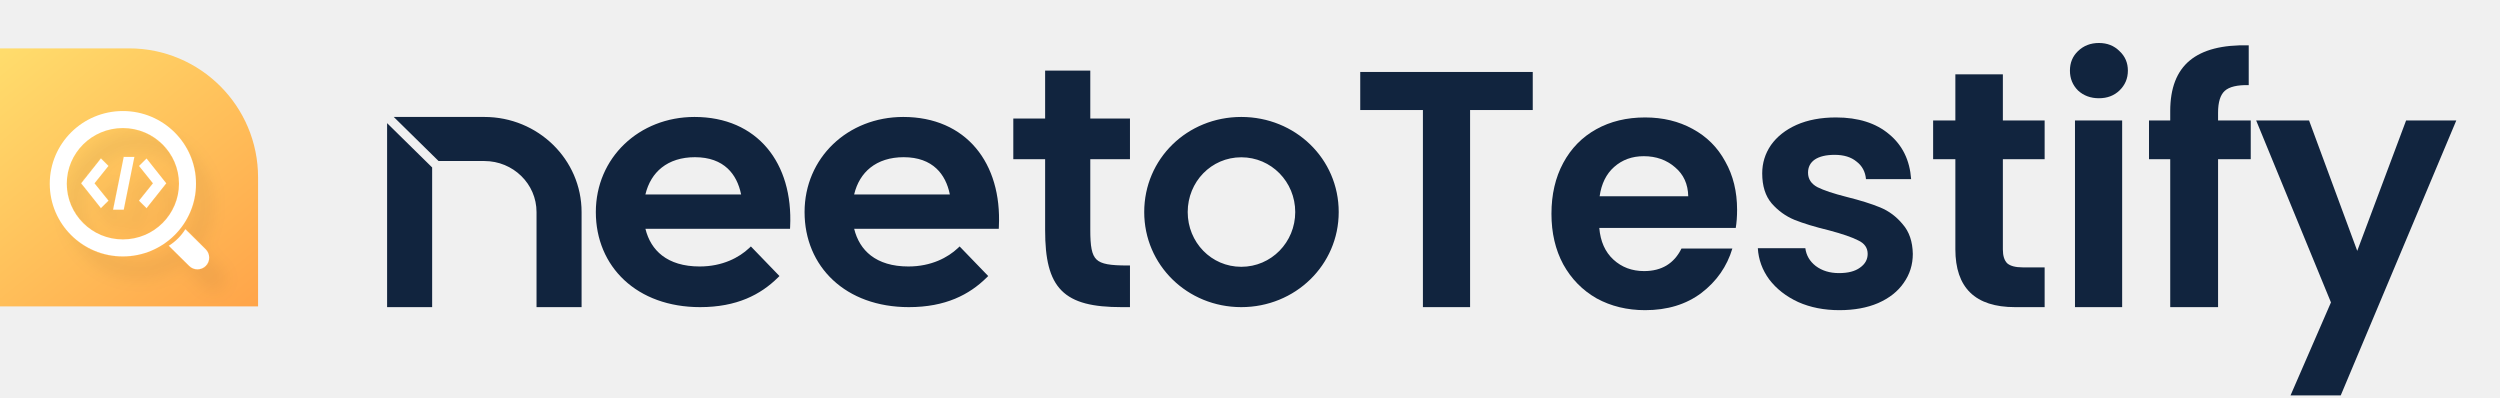
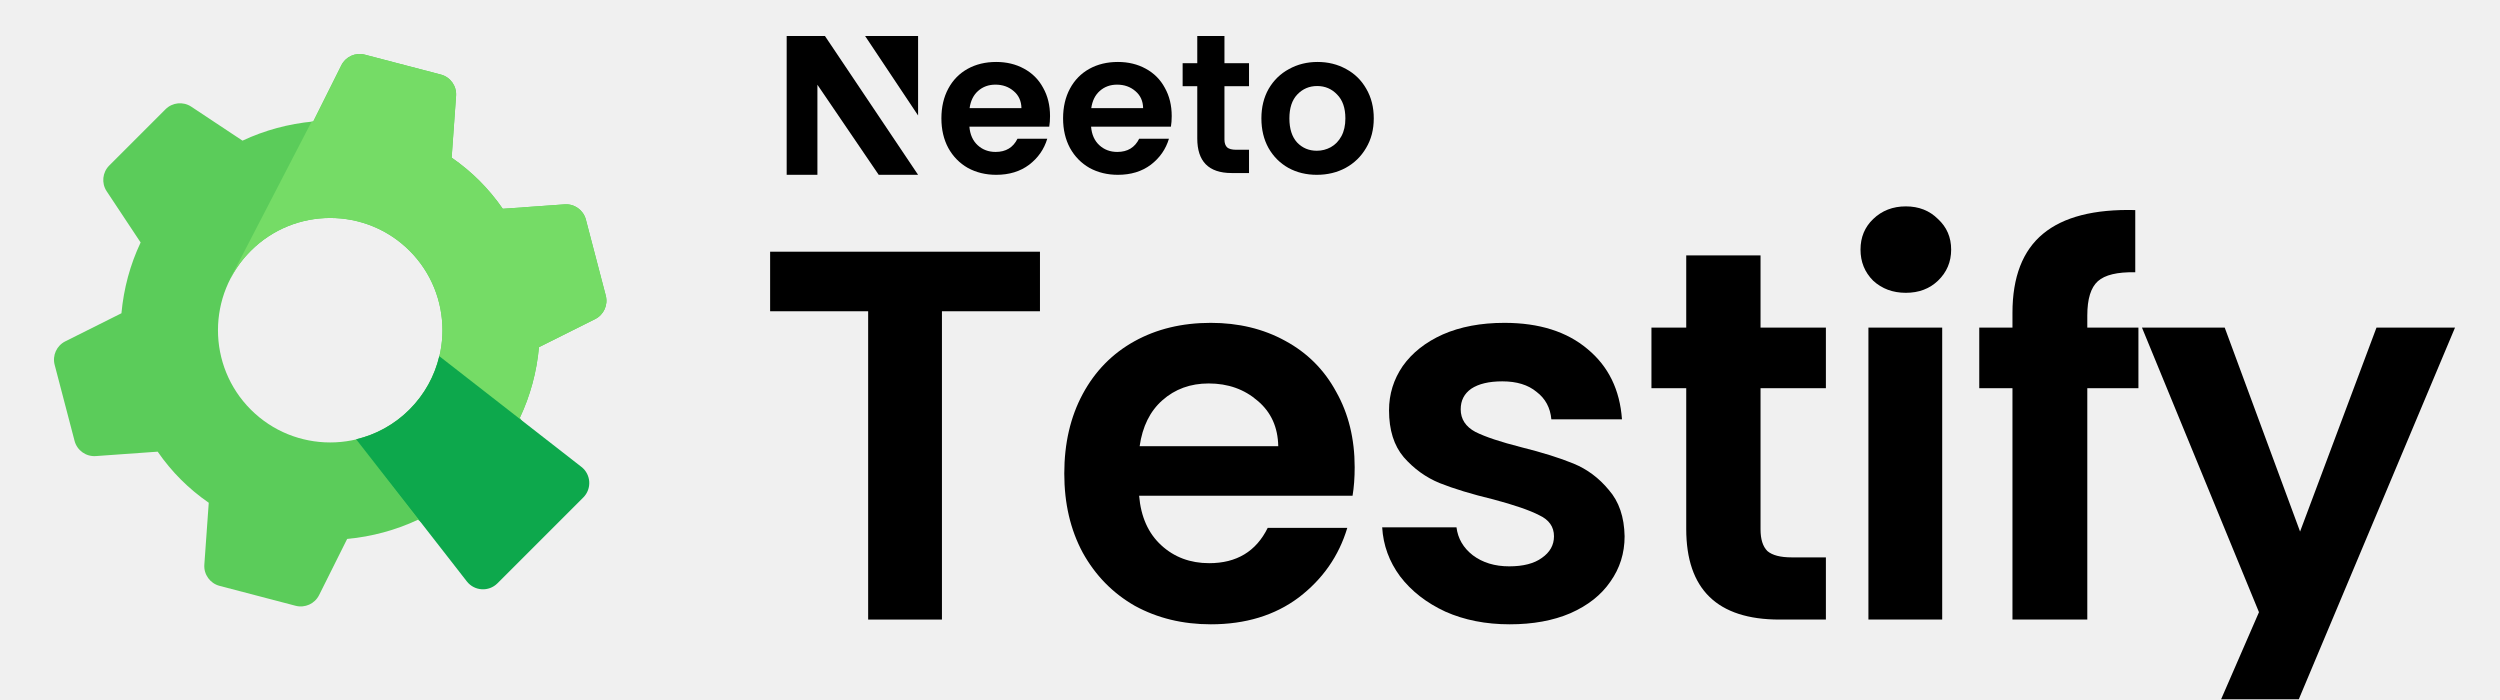
- <svg xmlns="http://www.w3.org/2000/svg" width="465" height="74" viewBox="0 0 465 74" fill="none">
-   <path d="M48 32.996C48 19.741 37.255 8.996 24 8.996H0V56.996H48V32.996Z" fill="url(#paint0_linear_3688_21527)" />
-   <g filter="url(#filter0_d_3688_21527)">
-     <path d="M38.259 46.368L34.479 42.633C34.098 43.245 33.645 43.819 33.121 44.341C32.593 44.87 32.013 45.328 31.394 45.712L35.196 49.468C36.048 50.311 37.419 50.304 38.267 49.458C38.27 49.454 38.273 49.451 38.276 49.448C39.127 48.597 39.115 47.214 38.259 46.368Z" fill="white" />
-     <path fill-rule="evenodd" clip-rule="evenodd" d="M22.855 44.531C28.636 44.531 33.291 39.876 33.291 34.173C33.291 28.47 28.636 23.815 22.855 23.815C17.073 23.815 12.418 28.47 12.418 34.173C12.418 39.876 17.073 44.531 22.855 44.531ZM22.855 47.693C30.365 47.693 36.454 41.64 36.454 34.173C36.454 26.706 30.365 20.652 22.855 20.652C15.344 20.652 9.255 26.706 9.255 34.173C9.255 41.64 15.344 47.693 22.855 47.693Z" fill="white" />
-     <path d="M27.258 29.48L25.859 30.868L28.45 34.094L25.859 37.324L27.258 38.712L30.921 34.094L27.258 29.48ZM20.17 30.864L18.77 29.477L15.107 34.094L18.77 38.708L20.17 37.32L17.578 34.094L20.17 30.864ZM21.038 38.996H23.014L24.991 29.192H23.014L21.038 38.996Z" fill="white" />
+ <svg xmlns="http://www.w3.org/2000/svg" width="547" height="153" viewBox="0 0 547 153" fill="none">
+   <path fill-rule="evenodd" clip-rule="evenodd" d="M104.926 39.575C103.089 37.739 101.044 36.031 98.825 34.497L99.792 20.961C99.945 18.812 98.545 16.858 96.461 16.313L79.823 11.959C77.776 11.423 75.633 12.394 74.687 14.287L68.543 26.581C63.157 27.082 57.876 28.511 53.061 30.775L41.851 23.341C40.076 22.165 37.719 22.401 36.214 23.907L23.907 36.214C22.401 37.719 22.165 40.076 23.341 41.85L30.77 53.056C28.472 57.915 27.072 63.107 26.571 68.542L14.286 74.687C12.394 75.633 11.423 77.775 11.959 79.822L16.313 96.461C16.859 98.545 18.812 99.945 20.961 99.791L34.498 98.825C36.031 101.044 37.739 103.089 39.575 104.925C41.412 106.762 43.457 108.469 45.675 110.003L44.709 123.54C44.556 125.689 45.956 127.642 48.04 128.187L64.678 132.542C66.725 133.077 68.867 132.106 69.814 130.213L75.958 117.92C81.344 117.419 86.625 115.989 91.44 113.726L102.65 121.159C104.424 122.336 106.782 122.099 108.287 120.594L120.594 108.287C122.099 106.782 122.336 104.424 121.16 102.65L113.731 91.444C116.024 86.59 117.429 81.393 117.93 75.958L130.218 69.818C132.111 68.872 133.082 66.729 132.547 64.682L128.192 48.045C127.647 45.96 125.694 44.561 123.545 44.714L110.008 45.68C108.469 43.457 106.762 41.412 104.926 39.575ZM89.623 89.623C80.043 99.202 64.457 99.202 54.878 89.623C45.298 80.043 45.298 64.457 54.878 54.878C64.458 45.298 80.043 45.298 89.623 54.878C99.202 64.457 99.203 80.043 89.623 89.623Z" fill="#5BCC5A" />
+   <path d="M98.822 34.497C101.041 36.031 103.086 37.739 104.923 39.575C106.759 41.412 108.467 43.457 110.005 45.68L123.542 44.714C125.691 44.561 127.644 45.96 128.19 48.045L132.544 64.682C133.08 66.729 132.108 68.872 130.215 69.818L117.927 75.958C117.426 81.393 116.021 86.59 113.728 91.444L121.157 102.65C122.333 104.424 122.097 106.782 120.591 108.287L108.284 120.594C106.779 122.099 104.422 122.336 102.647 121.159L91.699 113.899L77.992 96.132C82.256 95.113 86.299 92.944 89.62 89.623C99.2 80.043 99.2 64.457 89.62 54.878C80.04 45.298 64.455 45.298 54.875 54.878C53.113 56.64 51.675 58.605 50.562 60.698L50.531 60.659L68.174 26.616C68.296 26.604 68.418 26.592 68.54 26.581L74.684 14.287C75.631 12.394 77.773 11.423 79.82 11.959L96.458 16.313C98.543 16.858 99.942 18.812 99.789 20.961L98.822 34.497Z" fill="#75DC66" />
+   <path d="M77.918 96.116L102.146 127.216C103.799 129.339 106.938 129.533 108.84 127.63L127.624 108.847C129.526 106.944 129.332 103.806 127.209 102.152L96.108 77.924C95.096 82.201 92.921 86.258 89.586 89.594C86.25 92.929 82.194 95.103 77.918 96.116Z" fill="#0DA84C" />
+   <g clip-path="url(#clip0_318_36024)">
+     <path d="M227.544 55.073V68.103H206.096V135.561H189.952V68.103H168.504V55.073H227.544Z" fill="black" />
+     <path d="M296.403 102.236C296.403 104.542 296.249 106.618 295.941 108.463H249.24C249.624 113.075 251.239 116.688 254.083 119.302C256.927 121.916 260.425 123.223 264.576 123.223C270.573 123.223 274.839 120.647 277.376 115.497H294.788C292.943 121.647 289.407 126.721 284.179 130.718C278.952 134.639 272.533 136.599 264.922 136.599C258.772 136.599 253.237 135.254 248.317 132.563C243.474 129.796 239.669 125.913 236.901 120.917C234.211 115.92 232.865 110.154 232.865 103.62C232.865 97.008 234.211 91.204 236.901 86.207C239.592 81.211 243.359 77.367 248.202 74.676C253.045 71.986 258.619 70.64 264.922 70.64C270.995 70.64 276.415 71.947 281.181 74.561C286.024 77.175 289.753 80.903 292.367 85.746C295.057 90.513 296.403 96.009 296.403 102.236ZM279.682 97.623C279.605 93.472 278.106 90.167 275.185 87.707C272.264 85.17 268.689 83.901 264.461 83.901C260.464 83.901 257.081 85.131 254.314 87.591C251.623 89.974 249.97 93.318 249.355 97.623H279.682Z" fill="black" />
+     <path d="M330.326 136.599C325.099 136.599 320.409 135.677 316.258 133.832C312.107 131.91 308.801 129.334 306.341 126.106C303.958 122.877 302.651 119.302 302.42 115.382H318.68C318.987 117.842 320.179 119.879 322.254 121.493C324.407 123.108 327.059 123.915 330.211 123.915C333.286 123.915 335.669 123.3 337.36 122.07C339.128 120.84 340.012 119.264 340.012 117.342C340.012 115.266 338.936 113.729 336.784 112.729C334.708 111.653 331.364 110.5 326.751 109.27C321.985 108.117 318.065 106.925 314.99 105.695C311.991 104.465 309.378 102.582 307.148 100.045C304.996 97.508 303.92 94.087 303.92 89.782C303.92 86.246 304.919 83.017 306.918 80.096C308.993 77.175 311.915 74.868 315.681 73.177C319.525 71.486 324.022 70.64 329.173 70.64C336.784 70.64 342.857 72.562 347.392 76.406C351.928 80.173 354.426 85.285 354.888 91.743H339.436C339.205 89.206 338.129 87.207 336.207 85.746C334.362 84.209 331.864 83.44 328.712 83.44C325.79 83.44 323.523 83.978 321.908 85.054C320.371 86.131 319.602 87.63 319.602 89.552C319.602 91.704 320.678 93.357 322.831 94.51C324.983 95.586 328.327 96.701 332.863 97.854C337.475 99.007 341.281 100.199 344.279 101.429C347.277 102.659 349.852 104.581 352.005 107.194C354.234 109.731 355.387 113.114 355.464 117.342C355.464 121.032 354.426 124.338 352.351 127.259C350.352 130.18 347.431 132.486 343.587 134.178C339.82 135.792 335.4 136.599 330.326 136.599Z" fill="black" />
+     <path d="M385.206 84.939V115.843C385.206 117.995 385.706 119.571 386.705 120.571C387.781 121.493 389.549 121.954 392.009 121.954H399.505V135.561H389.357C375.75 135.561 368.947 128.95 368.947 115.728V84.939H361.336V71.678H368.947V55.88H385.206V71.678H399.505V84.939H385.206Z" fill="black" />
+     <path d="M416.997 64.067C414.153 64.067 411.769 63.183 409.848 61.415C408.003 59.57 407.08 57.303 407.08 54.612C407.08 51.921 408.003 49.692 409.848 47.924C411.769 46.079 414.153 45.156 416.997 45.156C419.841 45.156 422.186 46.079 424.031 47.924C425.953 49.692 426.914 51.921 426.914 54.612C426.914 57.303 425.953 59.57 424.031 61.415C422.186 63.183 419.841 64.067 416.997 64.067ZM424.953 71.678V135.561H408.81V71.678H424.953Z" fill="black" />
+     <path d="M467.887 84.939H456.701V135.561H440.327V84.939H433.062V71.678H440.327V68.449C440.327 60.608 442.556 54.843 447.015 51.153C451.474 47.462 458.2 45.733 467.195 45.963V59.57C463.274 59.493 460.545 60.147 459.008 61.531C457.47 62.914 456.701 65.413 456.701 69.026V71.678H467.887V84.939Z" fill="black" />
+     <path d="M537.158 71.678L497.606 165.773H480.424L494.262 133.947L468.662 71.678H486.766L503.256 116.304L519.976 71.678H537.158Z" fill="black" />
+     <path d="M229.747 25.385C229.747 26.248 229.689 27.025 229.574 27.716H212.103C212.247 29.443 212.851 30.796 213.915 31.774C214.979 32.753 216.288 33.242 217.841 33.242C220.084 33.242 221.68 32.278 222.629 30.349H229.143C228.452 32.652 227.13 34.552 225.174 36.048C223.219 37.516 220.817 38.25 217.97 38.25C215.669 38.25 213.599 37.746 211.758 36.739C209.947 35.703 208.523 34.249 207.488 32.379C206.481 30.508 205.978 28.349 205.978 25.903C205.978 23.427 206.481 21.255 207.488 19.384C208.494 17.513 209.903 16.074 211.715 15.066C213.527 14.059 215.612 13.556 217.97 13.556C220.242 13.556 222.269 14.045 224.052 15.023C225.864 16.002 227.259 17.398 228.237 19.211C229.243 20.995 229.747 23.053 229.747 25.385ZM223.492 23.658C223.463 22.104 222.902 20.866 221.809 19.945C220.717 18.995 219.379 18.52 217.798 18.52C216.302 18.52 215.037 18.981 214.002 19.902C212.995 20.794 212.377 22.046 212.147 23.658H223.492Z" fill="black" />
+     <path d="M256.37 25.385C256.37 26.248 256.313 27.025 256.198 27.716H238.727C238.871 29.443 239.475 30.796 240.539 31.774C241.603 32.753 242.912 33.242 244.465 33.242C246.708 33.242 248.304 32.278 249.253 30.349H255.766C255.076 32.652 253.753 34.552 251.798 36.048C249.842 37.516 247.441 38.25 244.594 38.25C242.293 38.25 240.223 37.746 238.382 36.739C236.57 35.703 235.147 34.249 234.112 32.379C233.105 30.508 232.602 28.349 232.602 25.903C232.602 23.427 233.105 21.255 234.112 19.384C235.118 17.513 236.527 16.074 238.339 15.066C240.151 14.059 242.236 13.556 244.594 13.556C246.866 13.556 248.893 14.045 250.676 15.023C252.488 16.002 253.883 17.398 254.861 19.211C255.867 20.995 256.37 23.053 256.37 25.385ZM250.115 23.658C250.087 22.104 249.526 20.866 248.433 19.945C247.34 18.995 246.003 18.52 244.421 18.52C242.926 18.52 241.661 18.981 240.625 19.902C239.619 20.794 239 22.046 238.77 23.658H250.115Z" fill="black" />
+     <path d="M267.91 18.862V30.537C267.91 31.342 268.122 31.875 268.496 32.249C268.899 32.594 269.56 32.767 270.481 32.767H273.285V37.861H269.489C264.398 37.861 261.963 35.258 261.963 30.308V18.862H258.761V13.826H261.963V7.875H267.91V13.826H273.285V18.862H267.91Z" fill="black" />
+     <path d="M288.114 38.25C285.814 38.25 283.743 37.746 281.903 36.739C280.062 35.703 278.61 34.249 277.546 32.379C276.51 30.508 275.993 28.349 275.993 25.903C275.993 23.456 276.525 21.298 277.589 19.427C278.682 17.556 280.163 16.117 282.032 15.11C283.901 14.074 285.986 13.556 288.287 13.556C290.588 13.556 292.673 14.074 294.542 15.11C296.411 16.117 297.878 17.556 298.942 19.427C300.035 21.298 300.581 23.456 300.581 25.903C300.581 28.349 300.02 30.508 298.899 32.379C297.806 34.249 296.31 35.703 294.412 36.739C292.543 37.746 290.444 38.25 288.114 38.25ZM288.114 32.983C289.207 32.983 290.228 32.724 291.177 32.206C292.155 31.659 292.931 30.853 293.507 29.788C294.082 28.723 294.369 27.428 294.369 25.903C294.369 23.629 293.765 21.888 292.557 20.679C291.378 19.441 289.926 18.823 288.201 18.823C286.475 18.823 285.023 19.441 283.844 20.679C282.693 21.888 282.118 23.629 282.118 25.903C282.118 28.177 282.679 29.932 283.801 31.17C284.951 32.379 286.389 32.983 288.114 32.983Z" fill="black" />
+     <path d="M200.877 7.875H189.284L200.877 25.265V7.875Z" fill="black" />
+     <path d="M172.125 38.25L172.125 7.875H180.497L200.877 38.25H192.261L178.849 18.541V38.25H172.125Z" fill="black" />
  </g>
-   <path fill-rule="evenodd" clip-rule="evenodd" d="M90.087 21.753H73.24L81.576 29.951H90.087C95.451 29.951 99.795 34.202 99.795 39.44V57.127H108.175V39.44C108.175 29.669 100.074 21.753 90.087 21.753ZM80.379 31.145L72 22.904V57.127H80.379V31.145ZM144.982 51.343L139.664 45.839L139.346 46.14C137.501 47.882 134.408 49.565 130.135 49.565C127.13 49.565 124.814 48.816 123.14 47.521C121.593 46.324 120.559 44.634 120.047 42.552H146.946L146.966 42.14C147.249 36.268 145.75 31.171 142.686 27.533C139.615 23.888 135.007 21.753 129.173 21.753C118.87 21.753 110.825 29.343 110.825 39.442C110.825 44.515 112.728 48.945 116.12 52.104C119.511 55.263 124.362 57.127 130.216 57.127C137.052 57.127 141.48 54.794 144.679 51.642L144.982 51.343ZM183.807 51.343L178.49 45.839L178.171 46.14C176.326 47.882 173.233 49.565 168.96 49.565C165.955 49.565 163.639 48.816 161.965 47.521C160.418 46.324 159.385 44.634 158.872 42.552H185.771L185.791 42.14C186.074 36.268 184.575 31.171 181.511 27.533C178.44 23.888 173.832 21.753 167.999 21.753C157.695 21.753 149.65 29.343 149.65 39.442C149.65 44.515 151.553 48.945 154.945 52.104C158.336 55.263 163.187 57.127 169.041 57.127C175.877 57.127 180.305 54.794 183.504 51.642L183.807 51.343ZM194.393 22.051H188.475V29.605H194.393V42.797C194.393 48.124 195.189 51.755 197.443 54.032C199.701 56.313 203.311 57.127 208.622 57.127H210.175V49.38H209.735C208.138 49.38 206.91 49.32 205.961 49.143C205.015 48.967 204.387 48.681 203.95 48.261C203.514 47.841 203.22 47.241 203.038 46.338C202.856 45.431 202.794 44.257 202.794 42.728V29.605H210.175V22.051H202.794V13.127H194.393V22.051ZM129.255 29.239C131.961 29.239 133.946 30.036 135.34 31.336C136.632 32.54 137.453 34.21 137.846 36.172H120.043C120.557 34.022 121.603 32.344 123.065 31.18C124.642 29.924 126.738 29.239 129.255 29.239ZM168.081 29.239C170.786 29.239 172.771 30.036 174.165 31.336C175.457 32.54 176.278 34.21 176.672 36.172H158.868C159.382 34.022 160.428 32.344 161.89 31.18C163.467 29.924 165.563 29.239 168.081 29.239ZM230.879 29.255C236.469 29.255 240.913 33.824 240.913 39.441C240.913 45.055 236.469 49.625 230.879 49.625C225.291 49.625 220.913 45.059 220.913 39.441C220.913 33.821 225.291 29.255 230.879 29.255ZM230.879 21.753C220.846 21.753 212.825 29.509 212.825 39.441C212.825 49.304 220.845 57.127 230.879 57.127C240.91 57.127 249 49.306 249 39.441C249 29.507 240.909 21.753 230.879 21.753Z" fill="#11243E" />
-   <path d="M285.091 13.385V20.466H273.435V57.126H264.662V20.466H253.006V13.385H285.091Z" fill="#11243E" />
-   <path d="M323.099 39.016C323.099 40.269 323.016 41.397 322.848 42.4H297.468C297.677 44.906 298.555 46.87 300.1 48.29C301.646 49.711 303.547 50.421 305.803 50.421C309.062 50.421 311.38 49.021 312.759 46.222H322.222C321.219 49.565 319.297 52.322 316.456 54.494C313.616 56.625 310.127 57.69 305.991 57.69C302.649 57.69 299.641 56.959 296.967 55.497C294.335 53.993 292.267 51.883 290.763 49.168C289.301 46.452 288.57 43.319 288.57 39.768C288.57 36.175 289.301 33.02 290.763 30.305C292.225 27.589 294.272 25.5 296.904 24.038C299.536 22.576 302.565 21.845 305.991 21.845C309.292 21.845 312.237 22.555 314.827 23.976C317.459 25.396 319.485 27.422 320.906 30.054C322.368 32.645 323.099 35.632 323.099 39.016ZM314.012 36.509C313.971 34.253 313.156 32.456 311.568 31.12C309.981 29.741 308.038 29.052 305.74 29.052C303.568 29.052 301.73 29.72 300.226 31.057C298.764 32.352 297.865 34.169 297.531 36.509H314.012Z" fill="#11243E" />
-   <path d="M342.122 57.69C339.281 57.69 336.732 57.189 334.476 56.186C332.22 55.142 330.424 53.742 329.087 51.988C327.792 50.233 327.082 48.29 326.956 46.16H335.792C335.959 47.496 336.607 48.604 337.735 49.481C338.905 50.358 340.346 50.797 342.059 50.797C343.73 50.797 345.025 50.463 345.944 49.794C346.905 49.126 347.386 48.269 347.386 47.225C347.386 46.097 346.801 45.261 345.631 44.718C344.503 44.133 342.686 43.507 340.179 42.838C337.589 42.212 335.458 41.564 333.787 40.896C332.158 40.227 330.737 39.204 329.526 37.825C328.356 36.446 327.771 34.587 327.771 32.248C327.771 30.326 328.314 28.571 329.4 26.984C330.528 25.396 332.116 24.143 334.163 23.224C336.252 22.305 338.696 21.845 341.495 21.845C345.631 21.845 348.931 22.889 351.396 24.978C353.861 27.025 355.219 29.804 355.47 33.313H347.072C346.947 31.934 346.362 30.848 345.318 30.054C344.315 29.219 342.957 28.801 341.244 28.801C339.657 28.801 338.424 29.093 337.547 29.678C336.711 30.263 336.294 31.078 336.294 32.122C336.294 33.292 336.878 34.19 338.048 34.817C339.218 35.402 341.035 36.008 343.5 36.634C346.007 37.261 348.075 37.908 349.704 38.577C351.334 39.245 352.733 40.29 353.903 41.71C355.114 43.089 355.741 44.927 355.783 47.225C355.783 49.23 355.219 51.027 354.091 52.614C353.005 54.202 351.417 55.455 349.328 56.374C347.281 57.252 344.879 57.69 342.122 57.69Z" fill="#11243E" />
-   <path d="M372.533 29.616V46.41C372.533 47.58 372.804 48.437 373.347 48.98C373.932 49.481 374.893 49.732 376.23 49.732H380.303V57.126H374.789C367.394 57.126 363.697 53.533 363.697 46.348V29.616H359.561V22.409H363.697V13.824H372.533V22.409H380.303V29.616H372.533Z" fill="#11243E" />
-   <path d="M390.396 18.273C388.85 18.273 387.555 17.793 386.511 16.832C385.508 15.829 385.007 14.597 385.007 13.134C385.007 11.672 385.508 10.46 386.511 9.5C387.555 8.497 388.85 7.996 390.396 7.996C391.942 7.996 393.216 8.497 394.219 9.5C395.263 10.46 395.786 11.672 395.786 13.134C395.786 14.597 395.263 15.829 394.219 16.832C393.216 17.793 391.942 18.273 390.396 18.273ZM394.72 22.409V57.126H385.947V22.409H394.72Z" fill="#11243E" />
-   <path d="M418.639 29.616H412.56V57.126H403.662V29.616H399.714V22.409H403.662V20.654C403.662 16.393 404.873 13.26 407.296 11.254C409.719 9.249 413.375 8.309 418.263 8.434V15.829C416.132 15.787 414.649 16.142 413.814 16.894C412.978 17.646 412.56 19.004 412.56 20.968V22.409H418.639V29.616Z" fill="#11243E" />
-   <path d="M456.871 22.409L435.377 73.545H426.039L433.559 56.249L419.647 22.409H429.486L438.447 46.661L447.534 22.409H456.871Z" fill="#11243E" />
  <defs>
-     <filter id="filter0_d_3688_21527" x="9.255" y="20.652" width="35.653" height="36.444" filterUnits="userSpaceOnUse" color-interpolation-filters="sRGB">
-       <feFlood flood-opacity="0" result="BackgroundImageFix" />
-       <feColorMatrix in="SourceAlpha" type="matrix" values="0 0 0 0 0 0 0 0 0 0 0 0 0 0 0 0 0 0 127 0" result="hardAlpha" />
-       <feOffset dx="3" dy="4" />
-       <feGaussianBlur stdDeviation="1.5" />
-       <feComposite in2="hardAlpha" operator="out" />
-       <feColorMatrix type="matrix" values="0 0 0 0 0 0 0 0 0 0 0 0 0 0 0 0 0 0 0.05 0" />
-       <feBlend mode="normal" in2="BackgroundImageFix" result="effect1_dropShadow_3688_21527" />
-       <feBlend mode="normal" in="SourceGraphic" in2="effect1_dropShadow_3688_21527" result="shape" />
-     </filter>
-     <linearGradient id="paint0_linear_3688_21527" x1="48" y1="66.767" x2="-14.914" y2="-11.404" gradientUnits="userSpaceOnUse">
-       <stop stop-color="#FF9E45" />
-       <stop offset="1" stop-color="#FFF27A" />
-     </linearGradient>
+     <clipPath id="clip0_318_36024">
+       <rect width="374.625" height="153" fill="white" transform="translate(163.688)" />
+     </clipPath>
  </defs>
</svg>
